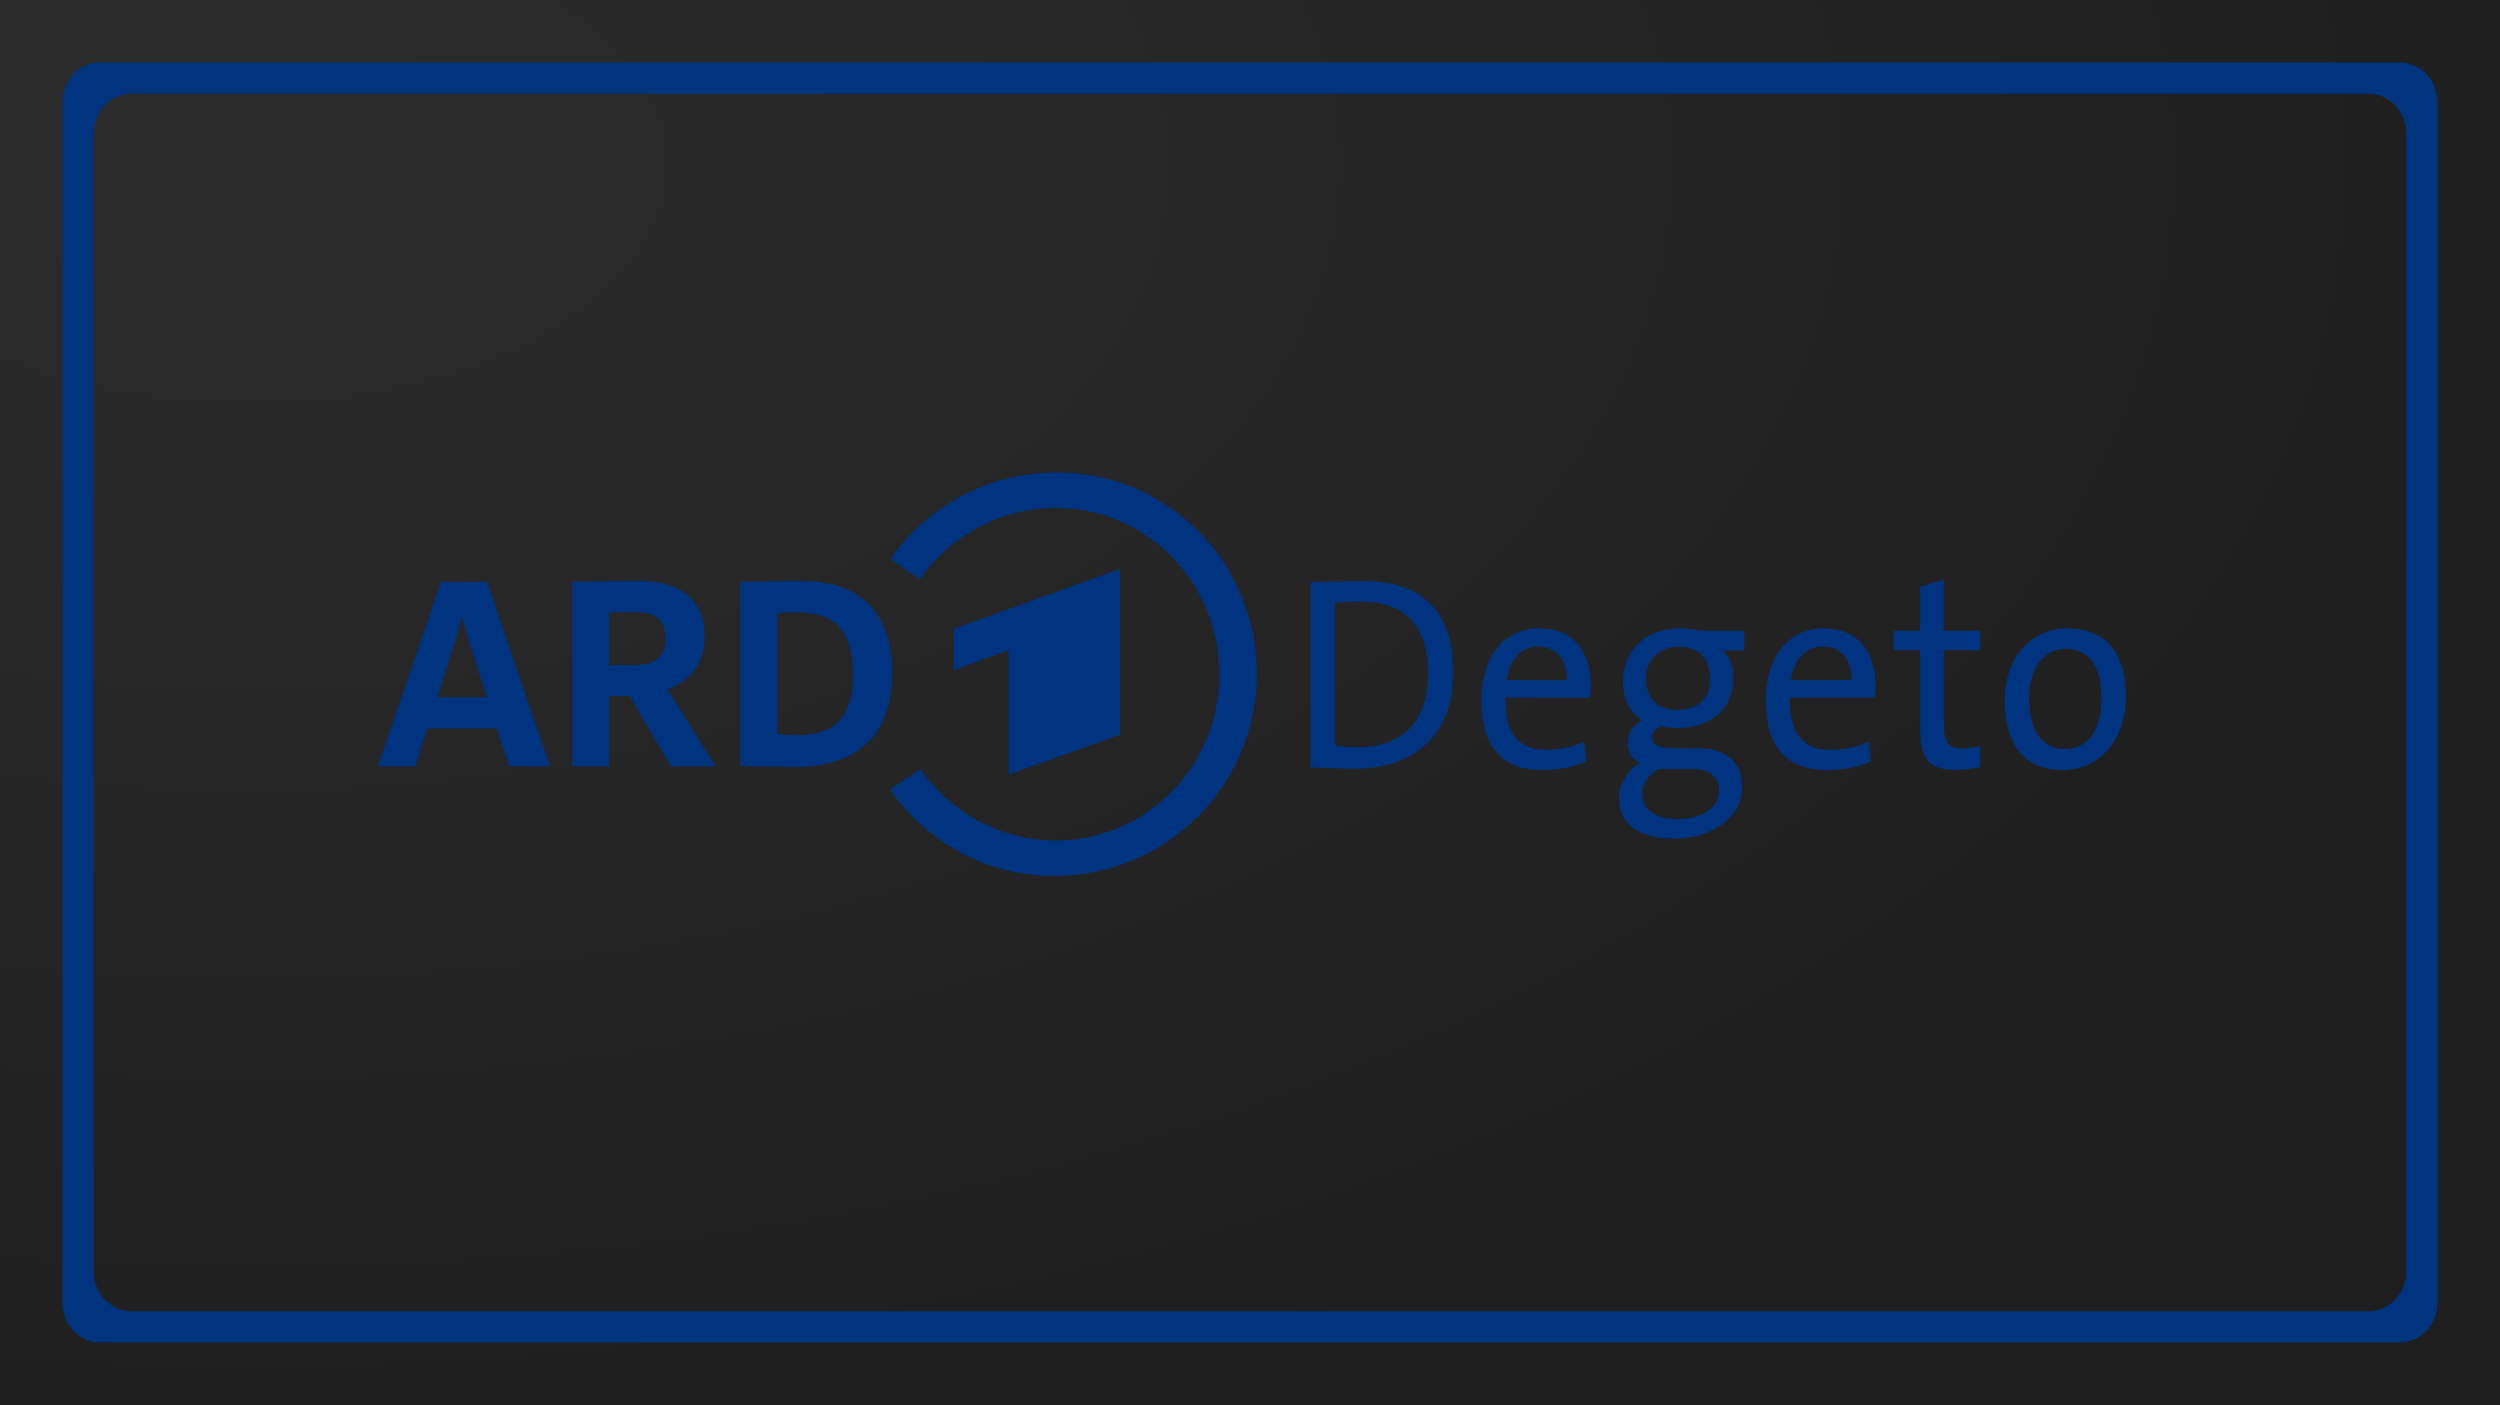
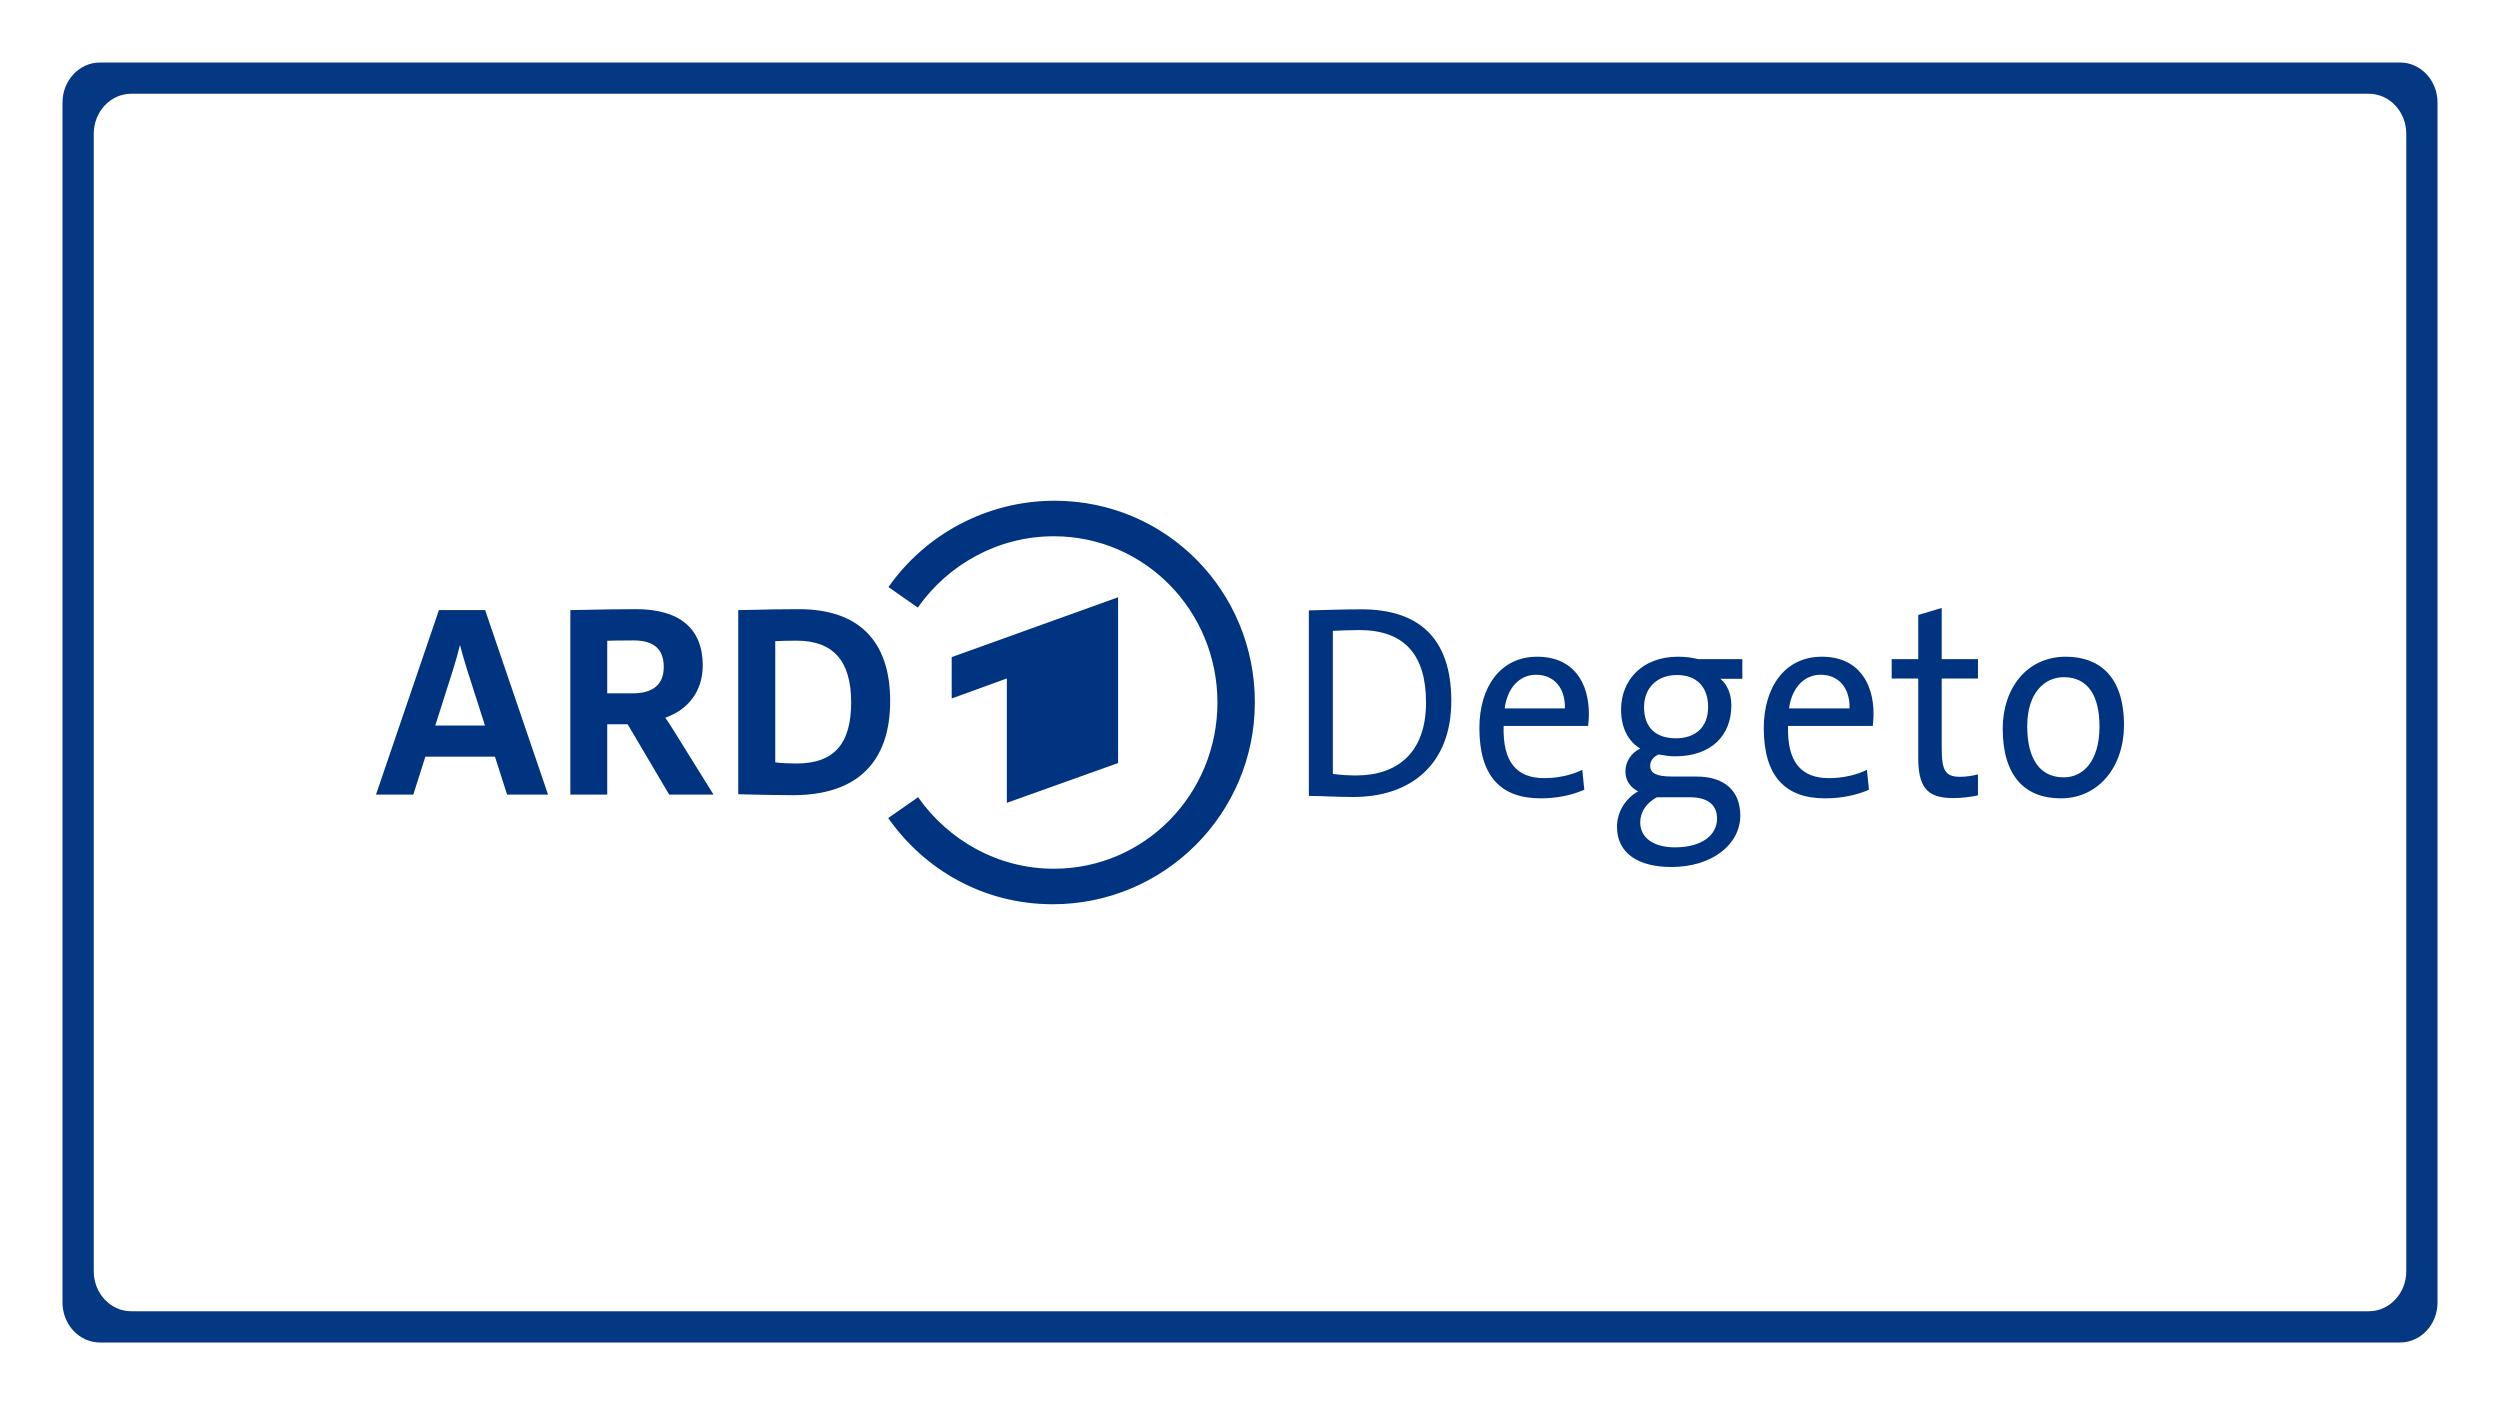
- <svg xmlns="http://www.w3.org/2000/svg" xmlns:xlink="http://www.w3.org/1999/xlink" width="1000" height="562" viewBox="0 0 264.583 148.696" version="1.1" id="svg8">
-   <defs id="defs2">
-     <linearGradient id="linearGradient847">
-       <stop style="stop-color:#282828;stop-opacity:1" offset="0" id="stop843" />
-       <stop style="stop-color:#191919;stop-opacity:1" offset="1" id="stop845" />
-     </linearGradient>
-     <radialGradient xlink:href="#linearGradient847" id="radialGradient849" cx="26.375" cy="97.114" fx="26.375" fy="97.114" r="132.292" gradientTransform="matrix(0,1.151533,-2.009916,0,221.566,-12.96773)" gradientUnits="userSpaceOnUse" />
-   </defs>
+ <svg xmlns="http://www.w3.org/2000/svg" width="1000" height="562" viewBox="0 0 264.583 148.696" version="1.1" id="svg8">
  <g id="layer1">
-     <rect style="opacity:0.98;fill:url(#radialGradient849);fill-opacity:1;stroke-width:1.62" id="rect841" width="264.583" height="148.696" x="-5.0862632e-06" y="-4.7961635e-14" />
-     <g id="g1287" transform="matrix(0.75,0,0,0.8,33.07292,-84.40207)" style="fill:#003480;fill-opacity:1">
-       <path id="rect2860" style="opacity:0.98;fill:#003480;fill-opacity:1;stroke-width:85.989" d="M 40 25 A 15 16 0 0 0 25 41 L 25 521 A 15 16 0 0 0 40 537 L 960 537 A 15 16 0 0 0 975 521 L 975 41 A 15 16 0 0 0 960 25 L 40 25 z M 52.5 37.5 L 947.5 37.5 A 15 16 0 0 1 962.5 53.5 L 962.5 508.5 A 15 16 0 0 1 947.5 524.5 L 52.5 524.5 A 15 16 0 0 1 37.5 508.5 L 37.5 53.5 A 15 16 0 0 1 52.5 37.5 z " transform="matrix(0.3527778,0,0,0.3307292,-44.09723,105.5026)" />
+     <path style="opacity:.98;fill:#fff;fill-opacity:1;stroke-width:1.62" id="rect841" d="M0 0h264.583v148.696H0z" />
+     <g id="g1287" transform="matrix(.75 0 0 .8 33.073 -84.402)" style="fill:#003480;fill-opacity:1">
+       <path id="rect2860" style="opacity:.98;fill:#003480;fill-opacity:1;stroke-width:85.989" d="M40 25a15 16 0 0 0-15 16v480a15 16 0 0 0 15 16h920a15 16 0 0 0 15-16V41a15 16 0 0 0-15-16H40zm12.5 12.5h895a15 16 0 0 1 15 16v455a15 16 0 0 1-15 16h-895a15 16 0 0 1-15-16v-455a15 16 0 0 1 15-16z" transform="matrix(.35278 0 0 .33073 -44.097 105.503)" />
    </g>
-     <g id="g5954" transform="matrix(0.1248421,0,0,0.1248421,40,50)">
-       <g style="stroke-width:1.562" id="g10" transform="matrix(0.8535556,0,0,-0.8535556,0,342.0778)">
-         <g style="stroke-width:1.562" id="g12" transform="scale(0.1)">
-           <path d="M 7370.54,1402.63 V 3049.1 L 5717.86,2454.63 v -410.87 l 547.77,199.23 V 1007.36 l 1104.91,395.27" style="fill:#003480;fill-opacity:1;fill-rule:evenodd;stroke:none;stroke-width:1.562" id="path14" />
-           <path d="m 6740.32,4007.68 c -679.67,0 -1288.2,-340 -1650.52,-857.5 l 291.44,-203.62 c 297.8,424.26 792.32,708.26 1350.43,708.26 905.72,0 1625.5,-742.18 1625.5,-1650.97 0,-908.82 -719.78,-1651.018 -1625.5,-1651.018 -558.26,0 -1049.78,286.09 -1347.57,710.538 L 5087.35,856.262 C 5449.65,338.59 6040.11,0 6719.91,0 c 1111.74,0 2008.95,899.699 2008.95,2006.37 0,1106.72 -881.86,2001.31 -1988.54,2001.31" style="fill:#003480;fill-opacity:1;fill-rule:evenodd;stroke:none;stroke-width:1.562" id="path16" />
-           <path d="m 4176.72,1398.05 c -68.99,0 -162.14,3.54 -211.25,11.32 v 1203.59 c 52.94,3.11 130.95,4.95 211.25,4.95 365.1,0 542.58,-200.72 542.58,-613.57 0,-413.64 -172.42,-606.29 -542.58,-606.29 m 23.67,1532.75 c -195.8,0 -325.35,-3.36 -429.42,-6.08 -64.66,-1.66 -115.71,-3.01 -164.04,-3.01 h -9 v -1829.1 l 72.29,-1.75 c 144.29,-3.55 307.84,-7.54 471.9,-7.54 631.14,0 964.72,323.49 964.72,935.55 0,596.61 -313.44,911.93 -906.45,911.93" style="fill:#003480;fill-opacity:1;fill-rule:nonzero;stroke:none;stroke-width:1.562" id="path18" />
-           <path d="m 588.813,1774.85 178.742,561.69 c 23.996,74.97 48.082,161.81 66.422,239.08 17.152,-66.21 40.375,-147.01 69.281,-240.9 L 1082.5,1774.85 Z m 497.177,1140.77 -2.07,6.11 H 625.102 L 0,1088.77 h 370.516 l 119.894,376.8 h 691.11 l 120.63,-376.8 h 406.88 l -623.04,1826.85" style="fill:#003480;fill-opacity:1;fill-rule:nonzero;stroke:none;stroke-width:1.562" id="path20" />
-           <path d="m 2296.72,2616.99 c 28.09,0.84 122.62,3.36 260.68,3.36 202.2,0 300.47,-85.99 300.47,-262.87 0,-174.42 -104.77,-262.87 -311.38,-262.87 h -249.77 z m 663.49,-897.56 c -27.92,47.76 -60.97,96.25 -87.22,133.04 232.9,82.18 372.43,268.42 372.43,519.59 0,365.53 -229.09,558.76 -662.53,558.76 -191.78,0 -366.91,-3.78 -494.82,-6.53 -66.35,-1.45 -118.77,-2.56 -148.63,-2.56 h -9 V 1088.77 h 366.28 v 699.05 h 202.72 l 412.72,-699.05 h 440.57 l -392.52,630.66" style="fill:#003480;fill-opacity:1;fill-rule:nonzero;stroke:none;stroke-width:1.562" id="path22" />
+     <g id="g5954" transform="translate(39.792 52.995) scale(.12484)">
+       <g style="stroke-width:1.562" id="g10" transform="matrix(.85356 0 0 -.85356 0 342.078)">
+         <g style="stroke-width:1.562" id="g12" transform="scale(.1)">
+           <path d="M7370.54 1402.63V3049.1l-1652.68-594.47v-410.87l547.77 199.23V1007.36l1104.91 395.27" style="fill:#003480;fill-opacity:1;fill-rule:evenodd;stroke:none;stroke-width:1.562" id="path14" />
+           <path d="M6740.32 4007.68c-679.67 0-1288.2-340-1650.52-857.5l291.44-203.62c297.8 424.26 792.32 708.26 1350.43 708.26 905.72 0 1625.5-742.18 1625.5-1650.97 0-908.82-719.78-1651.018-1625.5-1651.018-558.26 0-1049.78 286.09-1347.57 710.538l-296.75-207.108C5449.65 338.59 6040.11 0 6719.91 0c1111.74 0 2008.95 899.699 2008.95 2006.37 0 1106.72-881.86 2001.31-1988.54 2001.31" style="fill:#003480;fill-opacity:1;fill-rule:evenodd;stroke:none;stroke-width:1.562" id="path16" />
+           <path d="M4176.72 1398.05c-68.99 0-162.14 3.54-211.25 11.32v1203.59c52.94 3.11 130.95 4.95 211.25 4.95 365.1 0 542.58-200.72 542.58-613.57 0-413.64-172.42-606.29-542.58-606.29m23.67 1532.75c-195.8 0-325.35-3.36-429.42-6.08-64.66-1.66-115.71-3.01-164.04-3.01h-9v-1829.1l72.29-1.75c144.29-3.55 307.84-7.54 471.9-7.54 631.14 0 964.72 323.49 964.72 935.55 0 596.61-313.44 911.93-906.45 911.93" style="fill:#003480;fill-opacity:1;fill-rule:nonzero;stroke:none;stroke-width:1.562" id="path18" />
+           <path d="m588.813 1774.85 178.742 561.69c23.996 74.97 48.082 161.81 66.422 239.08 17.152-66.21 40.375-147.01 69.281-240.9l179.242-559.87Zm497.177 1140.77-2.07 6.11H625.102L0 1088.77h370.516l119.894 376.8h691.11l120.63-376.8h406.88l-623.04 1826.85" style="fill:#003480;fill-opacity:1;fill-rule:nonzero;stroke:none;stroke-width:1.562" id="path20" />
+           <path d="M2296.72 2616.99c28.09.84 122.62 3.36 260.68 3.36 202.2 0 300.47-85.99 300.47-262.87 0-174.42-104.77-262.87-311.38-262.87h-249.77zm663.49-897.56c-27.92 47.76-60.97 96.25-87.22 133.04 232.9 82.18 372.43 268.42 372.43 519.59 0 365.53-229.09 558.76-662.53 558.76-191.78 0-366.91-3.78-494.82-6.53-66.35-1.45-118.77-2.56-148.63-2.56h-9V1088.77h366.28v699.05h202.72l412.72-699.05h440.57l-392.52 630.66" style="fill:#003480;fill-opacity:1;fill-rule:nonzero;stroke:none;stroke-width:1.562" id="path22" />
        </g>
      </g>
-       <path d="m 1327.346,90.909 -19.911,5.935 v 37.436 h -22.508 v 16.436 h 22.508 v 66.655 c 0,24.936 6.899,34.697 29.433,34.697 7.073,0 15.02,-0.885 21.21,-2.283 v -17.805 c -4.415,1.169 -10.068,2.054 -15.15,2.054 -12.371,0 -15.582,-5.086 -15.582,-24.197 v -59.122 h 30.732 v -16.436 h -30.732 z m -491.926,1.141 c -16.353,0 -33.095,0.685 -44.583,0.913 V 250.242 c 11.046,0 22.629,0.913 37.657,0.913 48.834,0 83.106,-27.648 83.106,-81.492 0,-54.073 -28.447,-77.612 -76.18,-77.612 z m -1.948,17.577 c 38.679,0 56.702,21.311 56.702,61.405 3e-4,42.659 -24.386,61.861 -59.299,61.861 -5.965,0 -14.171,-0.438 -19.694,-1.37 v -121.212 c 5.523,-0.237 14.561,-0.685 22.291,-0.685 z m 150.846,22.599 c -31.156,0 -48.911,25.758 -48.911,60.492 0,40.788 18.128,59.579 51.941,59.579 13.704,0 26.403,-2.648 37.008,-7.305 l -1.731,-16.892 c -8.839,4.438 -20.759,7.077 -32.03,7.077 -23.426,0 -35.511,-13.285 -34.628,-44.285 h 71.636 c 0.441,-3.963 0.649,-7.25 0.649,-10.044 0,-26.57 -12.994,-48.621 -43.934,-48.621 z m 119.464,0 c -30.715,0 -48.262,20.27 -48.262,44.741 0,14.691 5.402,26.58 16.232,33.099 -7.739,3.735 -12.552,11.249 -12.552,19.403 0,7.688 4.19,13.623 10.821,16.892 -9.721,5.36 -17.963,16.372 -17.963,30.132 0,22.142 17.807,34.012 46.098,34.012 34.471,0 58.434,-19.129 58.434,-43.6 0,-20.983 -13.357,-33.099 -37.224,-33.099 h -20.343 c -13.262,0 -18.829,-2.611 -18.829,-9.131 0,-3.735 2.277,-7.487 7.142,-9.587 3.757,0.694 9.211,1.598 13.851,1.598 31.381,0 47.829,-18.207 47.829,-43.143 0,-9.797 -3.558,-17.933 -9.306,-22.599 h 18.612 v -16.664 h -37.441 c -5.748,-1.397 -10.691,-2.054 -17.098,-2.054 z m 121.845,0 c -31.156,0 -49.127,25.758 -49.127,60.492 0,40.788 18.127,59.579 51.941,59.579 13.704,0 26.611,-2.648 37.224,-7.305 l -1.731,-16.892 c -8.839,4.438 -20.759,7.077 -32.03,7.077 -23.426,0 -35.727,-13.285 -34.844,-44.285 h 71.852 c 0.45,-3.963 0.649,-7.25 0.649,-10.044 0,-26.57 -12.994,-48.621 -43.934,-48.621 z m 206.899,0 c -33.147,0 -53.456,26.918 -53.456,60.948 0,40.788 19.296,59.122 49.128,59.122 32.48,0 53.673,-27.128 53.673,-62.09 0,-41.719 -21.278,-57.981 -49.344,-57.981 z m -449.074,15.294 c 15.47,0 24.906,11.514 24.455,28.534 h -51.075 c 2.207,-17.02 12.258,-28.534 26.62,-28.534 z m 241.31,0 c 15.47,0 24.897,11.514 24.456,28.534 h -51.292 c 2.208,-17.02 12.474,-28.534 26.836,-28.534 z m -121.845,0.23 c 16.794,0 26.403,10.145 26.403,27.164 0,17.011 -10.691,26.479 -27.269,26.479 -17.236,0 -27.053,-9.231 -27.053,-26.479 0,-15.623 10.458,-27.164 27.919,-27.164 z m 327.878,1.826 c 20.326,0 30.299,15.431 30.299,41.774 0,29.603 -13.946,43.143 -30.299,43.143 -20.11,0 -30.948,-15.403 -30.948,-43.371 0,-28.671 15.037,-41.545 30.948,-41.545 z m -344.976,101.809 h 28.135 c 15.47,0 22.941,6.839 22.941,18.033 0,14.217 -13.167,24.425 -35.709,24.425 -17.236,0 -29.433,-7.478 -29.433,-21.229 0,-8.857 5.454,-16.572 14.067,-21.229 z" id="path2870" style="fill:#003480;fill-opacity:1;fill-rule:evenodd;stroke:none;stroke-width:1" />
+       <path d="m1327.346 90.91-19.91 5.934v37.437h-22.508v16.435h22.508v66.655c0 24.936 6.9 34.697 29.433 34.697 7.072 0 15.02-.885 21.21-2.282V231.98c-4.416 1.168-10.069 2.054-15.15 2.054-12.371 0-15.583-5.086-15.583-24.197v-59.122h30.732V134.28h-30.732zm-491.925 1.14c-16.353 0-33.096.685-44.583.913v157.28c11.046 0 22.629.912 37.657.912 48.834 0 83.106-27.648 83.106-81.492 0-54.073-28.447-77.613-76.18-77.613zm-1.948 17.577c38.679 0 56.702 21.311 56.702 61.405 0 42.66-24.386 61.862-59.3 61.862-5.964 0-14.17-.439-19.694-1.37V110.312c5.523-.237 14.561-.685 22.292-.685zm150.846 22.6c-31.157 0-48.912 25.757-48.912 60.49 0 40.788 18.128 59.58 51.941 59.58 13.704 0 26.404-2.648 37.008-7.305l-1.73-16.892c-8.84 4.437-20.76 7.076-32.031 7.076-23.426 0-35.51-13.285-34.628-44.284h71.636c.441-3.963.65-7.25.65-10.044 0-26.57-12.995-48.622-43.934-48.622zm119.464 0c-30.715 0-48.262 20.27-48.262 44.74 0 14.692 5.402 26.58 16.232 33.1-7.74 3.734-12.553 11.249-12.553 19.403 0 7.688 4.19 13.623 10.821 16.892-9.721 5.36-17.963 16.371-17.963 30.132 0 22.142 17.807 34.012 46.098 34.012 34.472 0 58.434-19.13 58.434-43.6 0-20.983-13.357-33.1-37.225-33.1h-20.343c-13.262 0-18.829-2.61-18.829-9.13 0-3.735 2.277-7.487 7.142-9.588 3.757.695 9.211 1.598 13.851 1.598 31.381 0 47.83-18.206 47.83-43.143 0-9.797-3.559-17.933-9.307-22.599h18.612v-16.663h-37.44c-5.749-1.397-10.692-2.055-17.098-2.055zm121.845 0c-31.156 0-49.127 25.757-49.127 60.49 0 40.788 18.127 59.58 51.941 59.58 13.704 0 26.61-2.648 37.224-7.305l-1.731-16.892c-8.839 4.437-20.76 7.076-32.03 7.076-23.426 0-35.727-13.285-34.844-44.284h71.852c.45-3.963.649-7.25.649-10.044 0-26.57-12.994-48.622-43.934-48.622zm206.9 0c-33.148 0-53.457 26.917-53.457 60.947 0 40.788 19.296 59.123 49.128 59.123 32.48 0 53.672-27.128 53.672-62.09 0-41.719-21.278-57.98-49.344-57.98zM983.452 147.52c15.47 0 24.906 11.514 24.455 28.534h-51.075c2.207-17.02 12.258-28.534 26.62-28.534zm241.31 0c15.47 0 24.897 11.514 24.455 28.534h-51.292c2.208-17.02 12.475-28.534 26.837-28.534zm-121.846.23c16.794 0 26.404 10.144 26.404 27.164 0 17.011-10.692 26.48-27.27 26.48-17.235 0-27.052-9.232-27.052-26.48 0-15.623 10.458-27.164 27.918-27.164zm327.879 1.826c20.326 0 30.299 15.431 30.299 41.773 0 29.603-13.946 43.144-30.3 43.144-20.109 0-30.948-15.404-30.948-43.372 0-28.67 15.038-41.545 30.949-41.545zM1085.82 251.385h28.135c15.47 0 22.94 6.839 22.94 18.033 0 14.217-13.166 24.425-35.709 24.425-17.236 0-29.433-7.478-29.433-21.229 0-8.857 5.454-16.572 14.067-21.23z" id="path2870" style="fill:#003480;fill-opacity:1;fill-rule:evenodd;stroke:none;stroke-width:1" />
    </g>
  </g>
  <style type="text/css" id="style2">
- 	.st0{display:none;}
- 	.st1{display:inline;fill:#7D7D7D;}
- 	.st2{fill:#FA7D19;}
- 	.st3{fill:#FFFFFF;}
- </style>
+         .st0{display:none}.st1{display:inline;fill:#7d7d7d}.st2{fill:#fa7d19}.st3{fill:#fff}
+     </style>
</svg>
